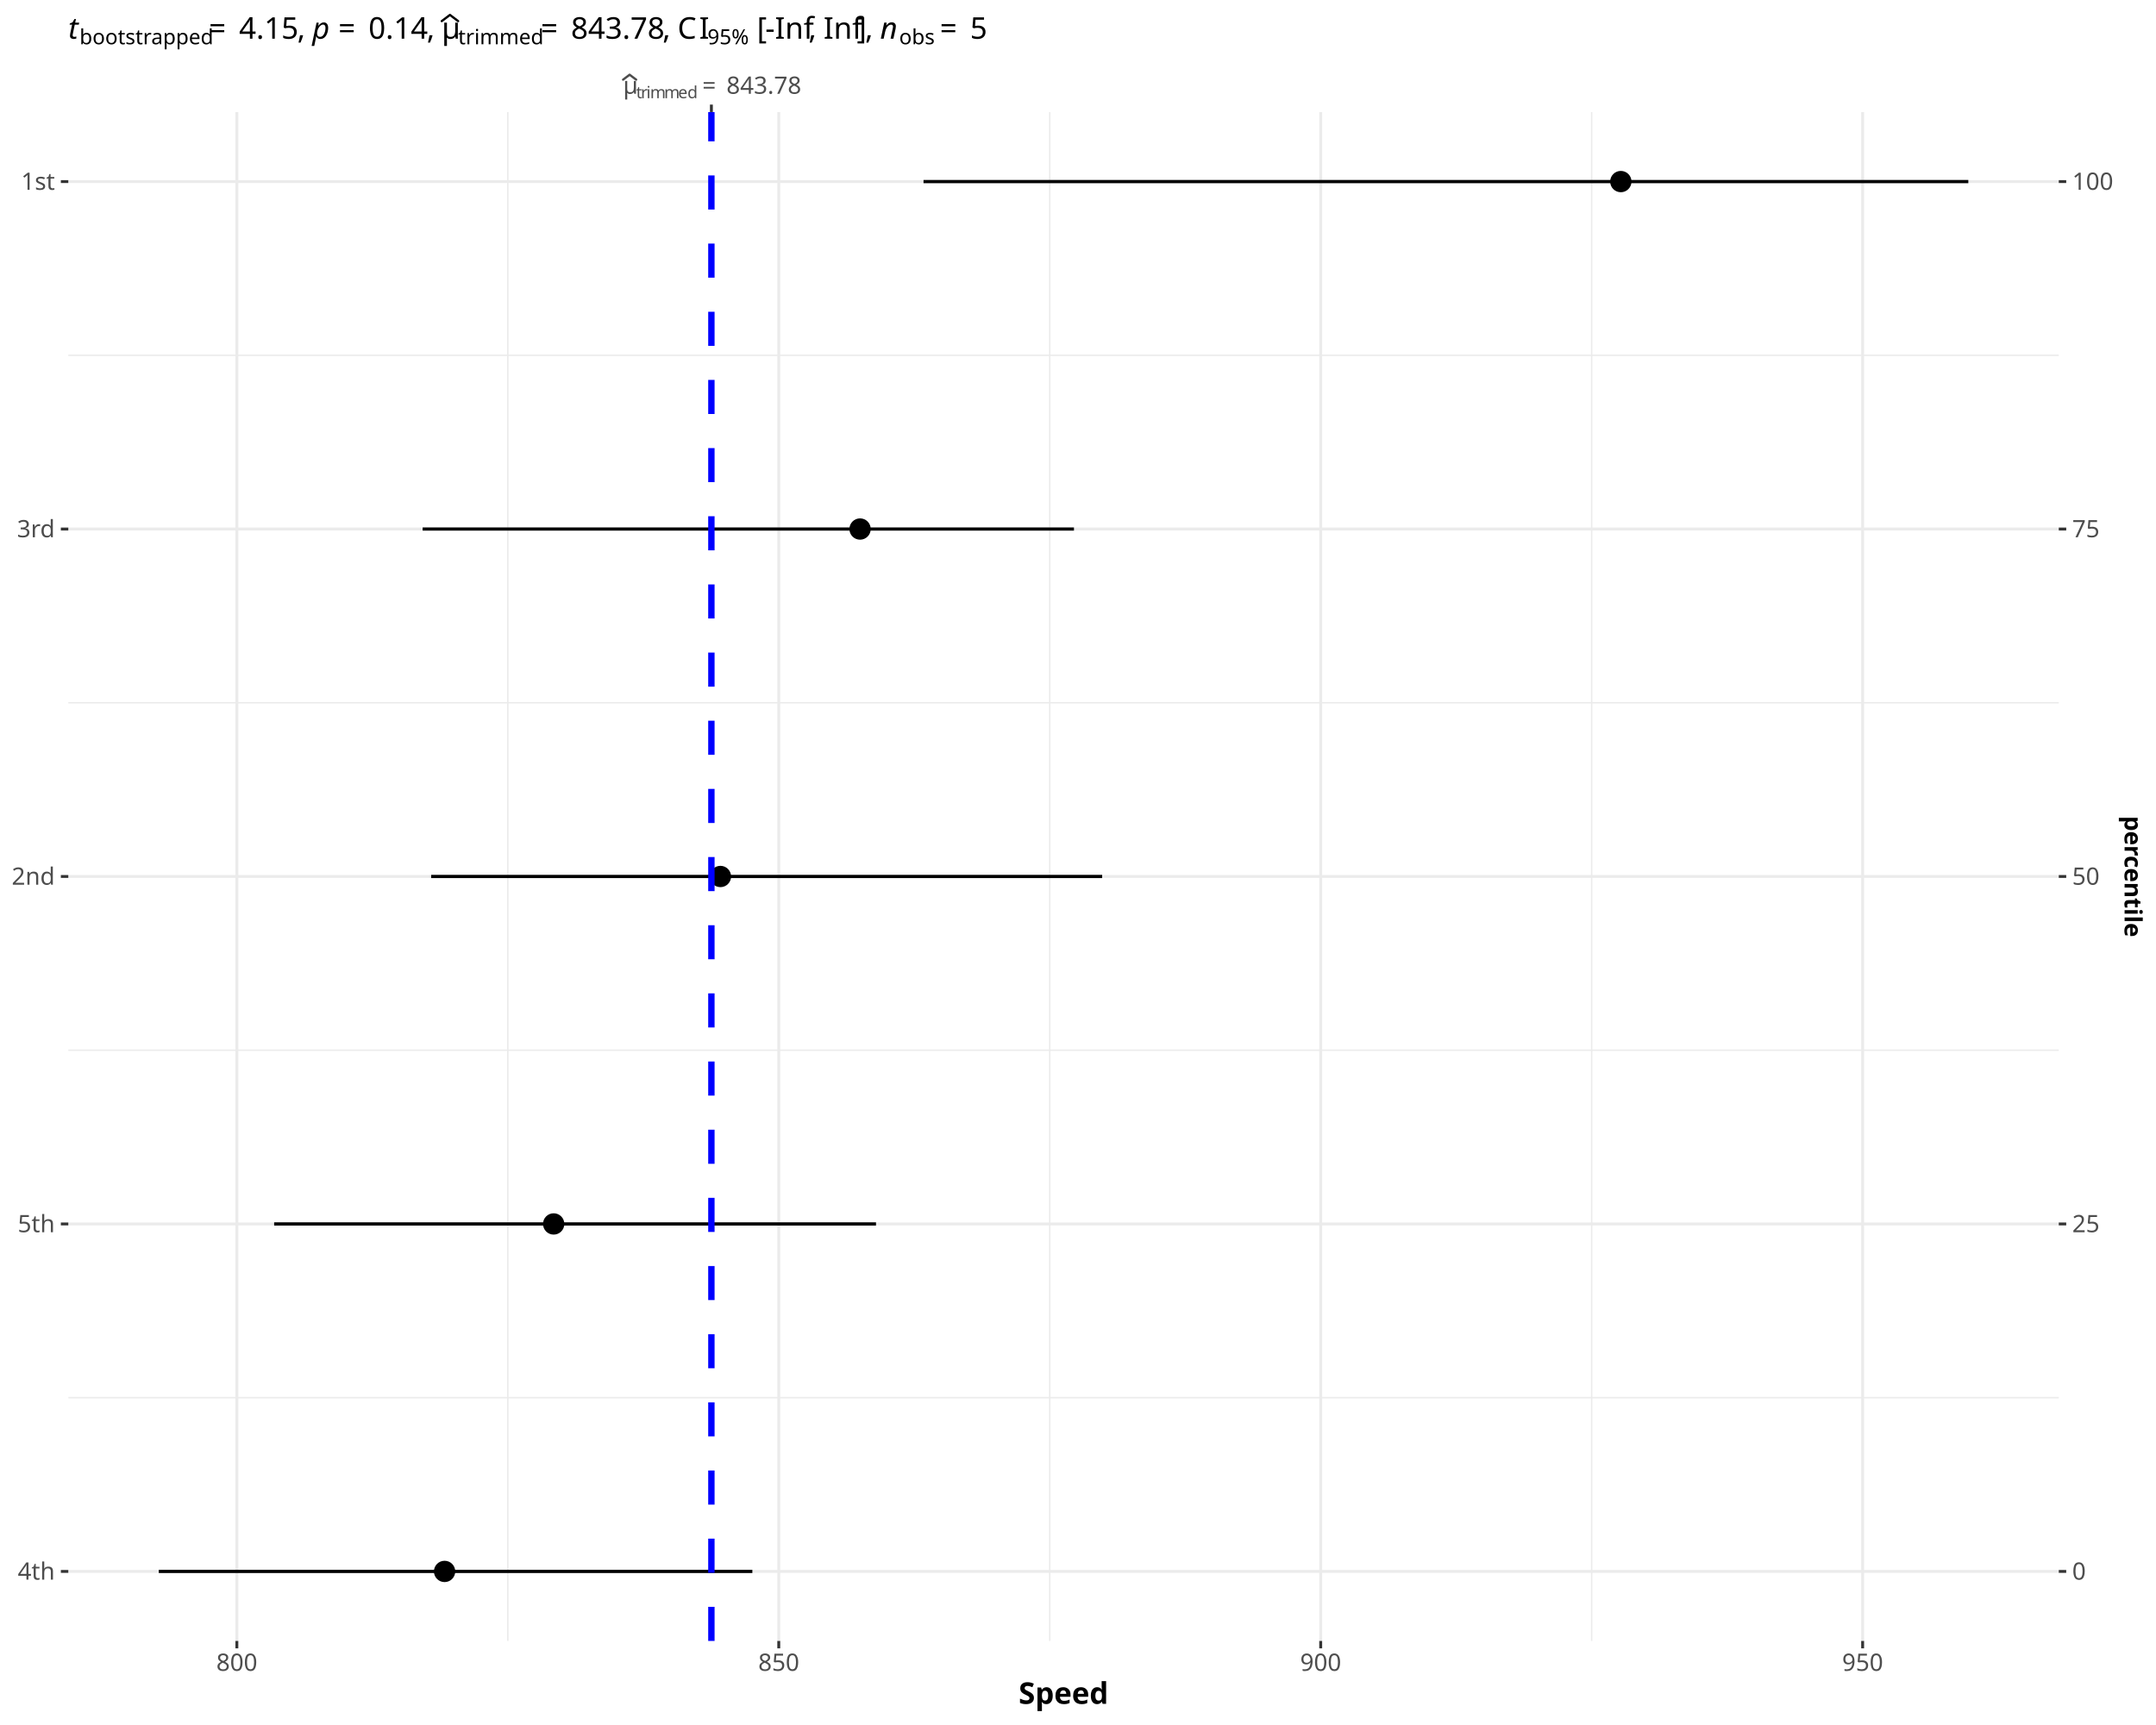
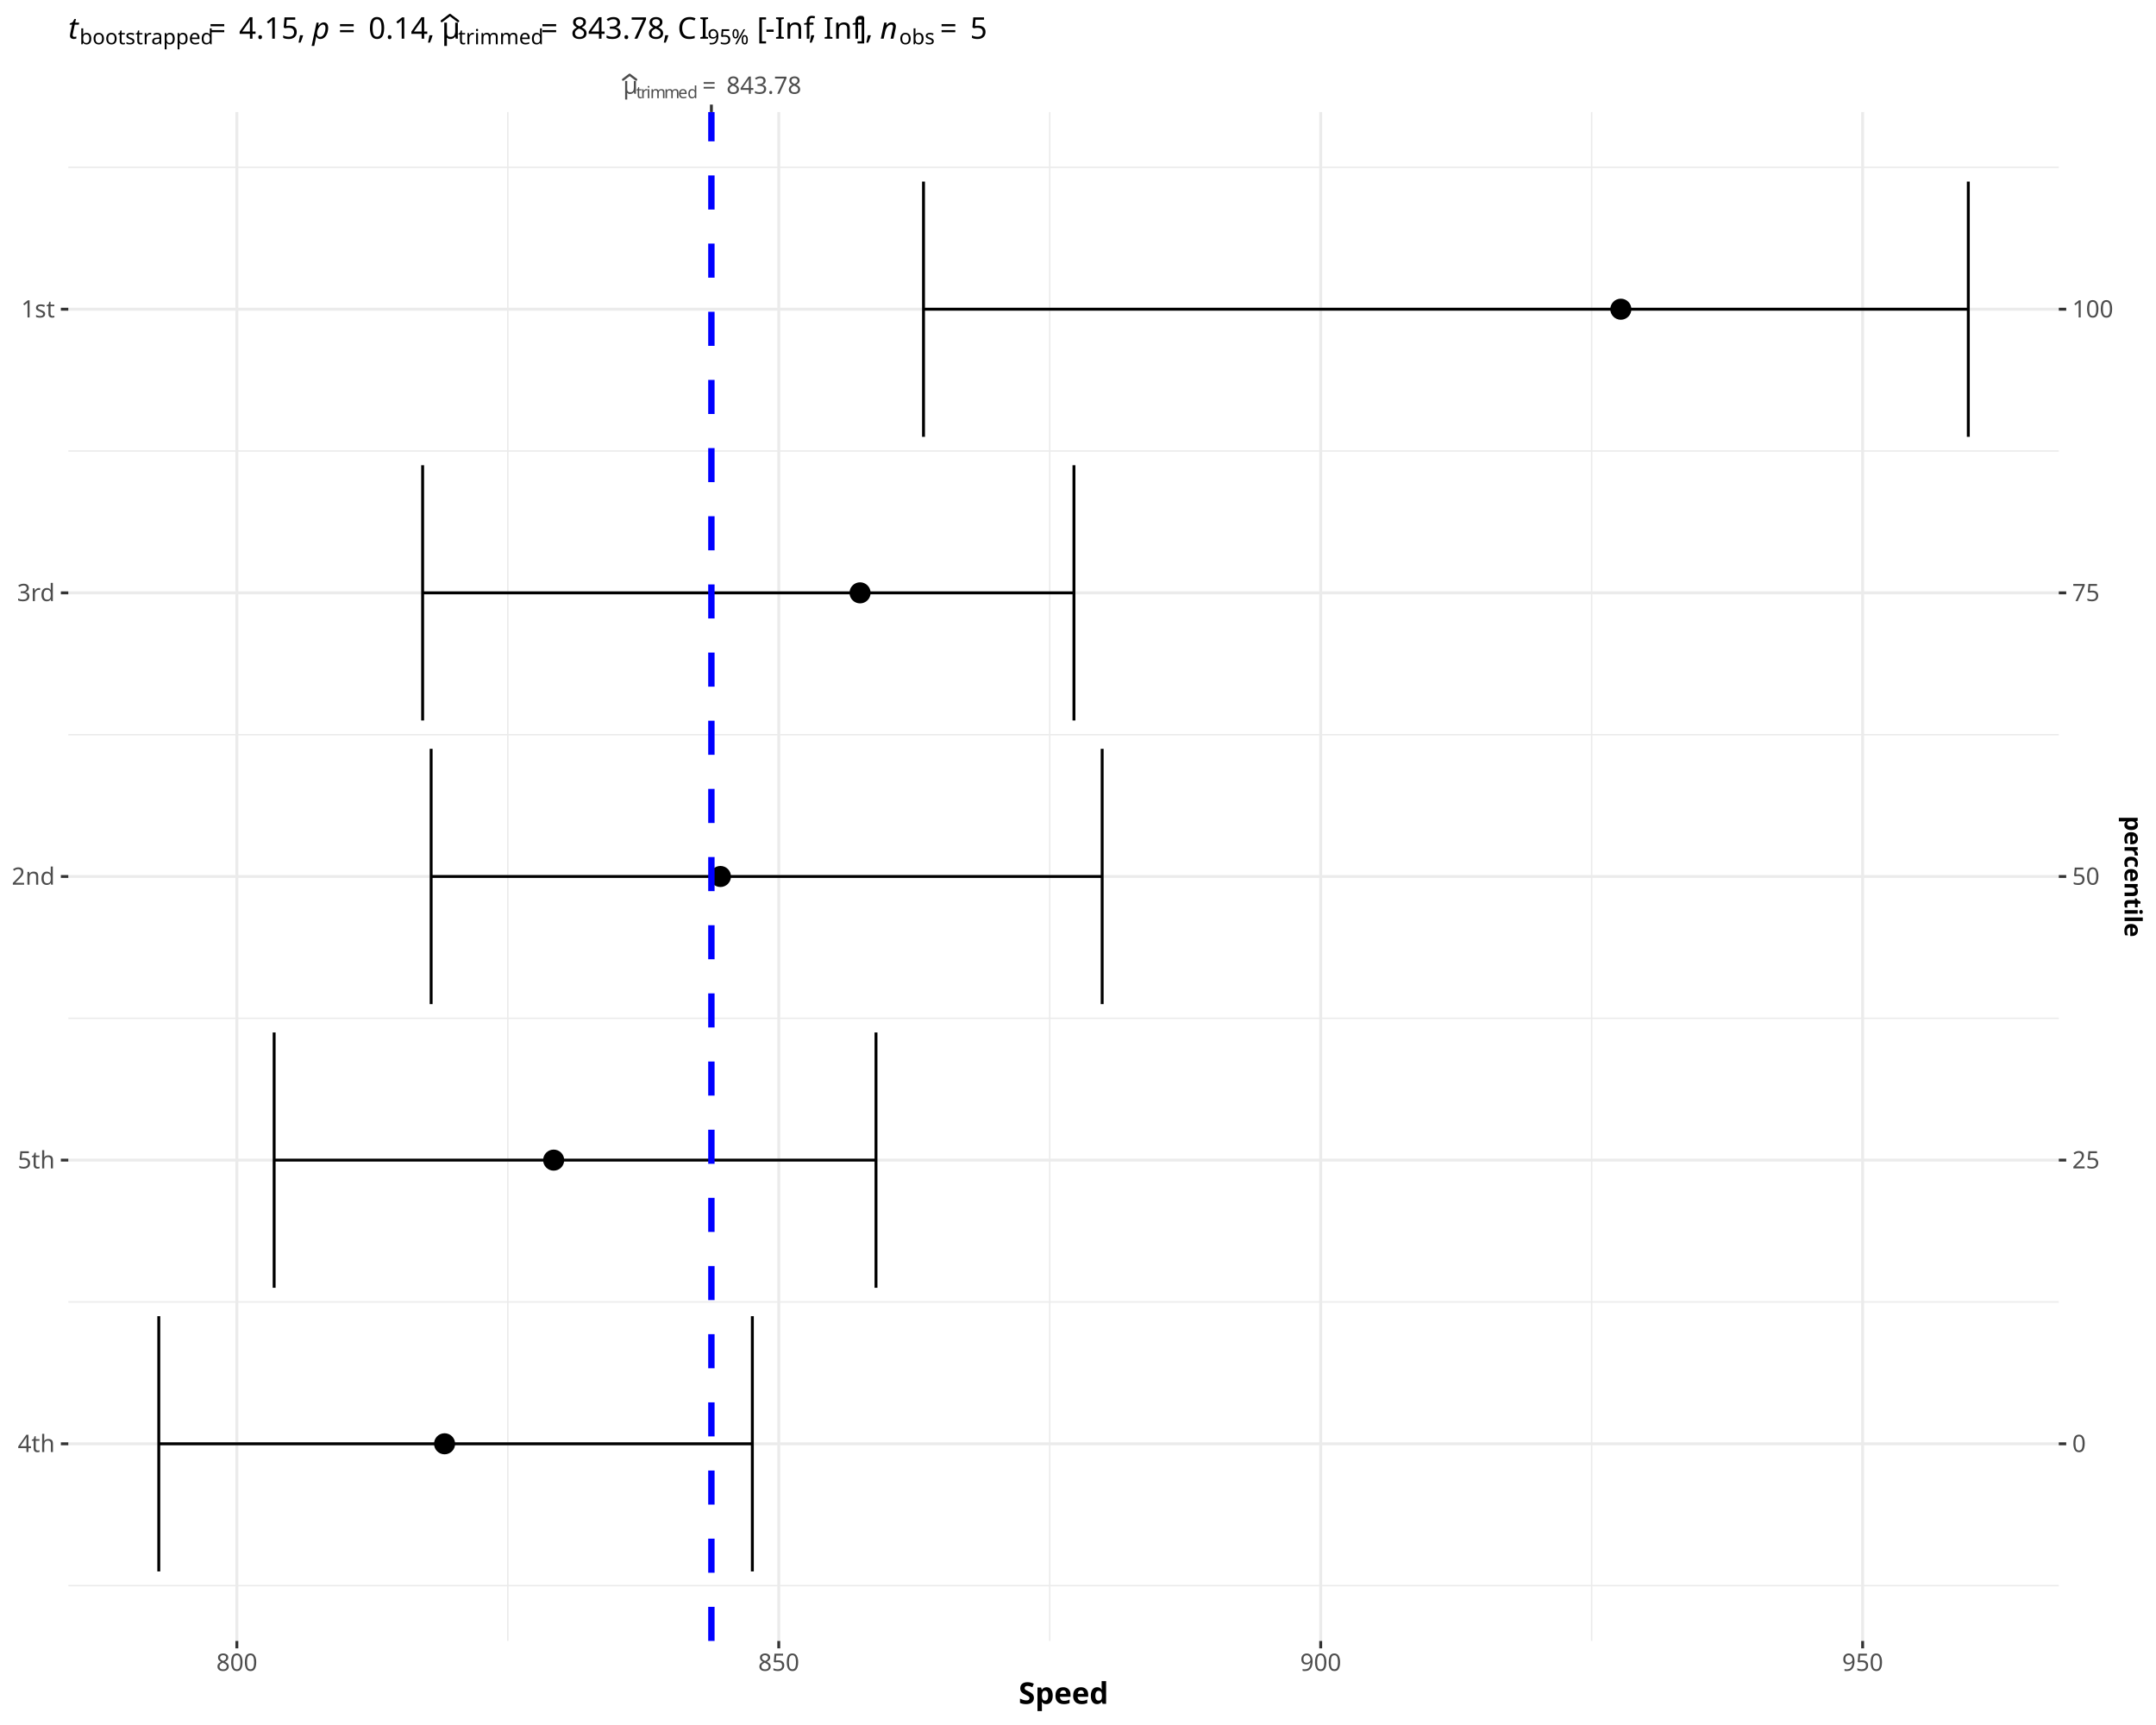
<svg xmlns="http://www.w3.org/2000/svg" class="svglite" data-engine-version="2.0" width="720.00pt" height="576.00pt" viewBox="0 0 720.00 576.00">
  <defs>
    <style type="text/css">
    .svglite line, .svglite polyline, .svglite polygon, .svglite path, .svglite rect, .svglite circle {
      fill: none;
      stroke: #000000;
      stroke-linecap: round;
      stroke-linejoin: round;
      stroke-miterlimit: 10.00;
    }
  </style>
  </defs>
  <rect width="100%" height="100%" style="stroke: none; fill: #FFFFFF;" />
  <defs>
    <clipPath id="cpMC4wMHw3MjAuMDB8MC4wMHw1NzYuMDA=">
      <rect x="0.00" y="0.00" width="720.00" height="576.00" />
    </clipPath>
  </defs>
  <g clip-path="url(#cpMC4wMHw3MjAuMDB8MC4wMHw1NzYuMDA=)">
    <rect x="0.00" y="0.00" width="720.00" height="576.00" style="stroke-width: 0.97; stroke: #FFFFFF; fill: #FFFFFF;" />
  </g>
  <defs>
    <clipPath id="cpMjIuODF8Njg3LjUzfDM3LjQyfDU0Ny45Mg==">
      <rect x="22.81" y="37.42" width="664.72" height="510.50" />
    </clipPath>
  </defs>
  <g clip-path="url(#cpMjIuODF8Njg3LjUzfDM3LjQyfDU0Ny45Mg==)">
    <rect x="22.81" y="37.42" width="664.72" height="510.50" style="stroke-width: 0.97; stroke: none; fill: #FFFFFF;" />
-     <polyline points="22.81,466.70 687.53,466.70 " style="stroke-width: 0.48; stroke: #EBEBEB; stroke-linecap: butt;" />
-     <polyline points="22.81,350.68 687.53,350.68 " style="stroke-width: 0.48; stroke: #EBEBEB; stroke-linecap: butt;" />
-     <polyline points="22.81,234.66 687.53,234.66 " style="stroke-width: 0.48; stroke: #EBEBEB; stroke-linecap: butt;" />
-     <polyline points="22.81,118.64 687.53,118.64 " style="stroke-width: 0.48; stroke: #EBEBEB; stroke-linecap: butt;" />
+     <polyline points="22.81,529.45 687.53,529.45 " style="stroke-width: 0.48; stroke: #EBEBEB; stroke-linecap: butt;" />
+     <polyline points="22.81,434.74 687.53,434.74 " style="stroke-width: 0.48; stroke: #EBEBEB; stroke-linecap: butt;" />
+     <polyline points="22.81,340.03 687.53,340.03 " style="stroke-width: 0.48; stroke: #EBEBEB; stroke-linecap: butt;" />
+     <polyline points="22.81,245.32 687.53,245.32 " style="stroke-width: 0.48; stroke: #EBEBEB; stroke-linecap: butt;" />
+     <polyline points="22.81,150.60 687.53,150.60 " style="stroke-width: 0.48; stroke: #EBEBEB; stroke-linecap: butt;" />
+     <polyline points="22.81,55.89 687.53,55.89 " style="stroke-width: 0.48; stroke: #EBEBEB; stroke-linecap: butt;" />
    <polyline points="169.59,547.92 169.59,37.42 " style="stroke-width: 0.48; stroke: #EBEBEB; stroke-linecap: butt;" />
    <polyline points="350.56,547.92 350.56,37.42 " style="stroke-width: 0.48; stroke: #EBEBEB; stroke-linecap: butt;" />
    <polyline points="531.54,547.92 531.54,37.42 " style="stroke-width: 0.48; stroke: #EBEBEB; stroke-linecap: butt;" />
-     <polyline points="22.81,524.72 687.53,524.72 " style="stroke-width: 0.97; stroke: #EBEBEB; stroke-linecap: butt;" />
-     <polyline points="22.81,408.69 687.53,408.69 " style="stroke-width: 0.97; stroke: #EBEBEB; stroke-linecap: butt;" />
+     <polyline points="22.81,482.10 687.53,482.10 " style="stroke-width: 0.97; stroke: #EBEBEB; stroke-linecap: butt;" />
+     <polyline points="22.81,387.38 687.53,387.38 " style="stroke-width: 0.97; stroke: #EBEBEB; stroke-linecap: butt;" />
    <polyline points="22.81,292.67 687.53,292.67 " style="stroke-width: 0.97; stroke: #EBEBEB; stroke-linecap: butt;" />
-     <polyline points="22.81,176.65 687.53,176.65 " style="stroke-width: 0.97; stroke: #EBEBEB; stroke-linecap: butt;" />
-     <polyline points="22.81,60.63 687.53,60.63 " style="stroke-width: 0.97; stroke: #EBEBEB; stroke-linecap: butt;" />
+     <polyline points="22.81,197.96 687.53,197.96 " style="stroke-width: 0.97; stroke: #EBEBEB; stroke-linecap: butt;" />
+     <polyline points="22.81,103.25 687.53,103.25 " style="stroke-width: 0.97; stroke: #EBEBEB; stroke-linecap: butt;" />
    <polyline points="79.10,547.92 79.10,37.42 " style="stroke-width: 0.97; stroke: #EBEBEB; stroke-linecap: butt;" />
    <polyline points="260.07,547.92 260.07,37.42 " style="stroke-width: 0.97; stroke: #EBEBEB; stroke-linecap: butt;" />
    <polyline points="441.05,547.92 441.05,37.42 " style="stroke-width: 0.97; stroke: #EBEBEB; stroke-linecap: butt;" />
    <polyline points="622.03,547.92 622.03,37.42 " style="stroke-width: 0.97; stroke: #EBEBEB; stroke-linecap: butt;" />
-     <circle cx="148.47" cy="524.72" r="3.56" style="stroke-width: 0.71; stroke: none; fill: #000000;" />
-     <circle cx="184.90" cy="408.69" r="3.56" style="stroke-width: 0.71; stroke: none; fill: #000000;" />
-     <circle cx="240.59" cy="292.67" r="3.56" style="stroke-width: 0.71; stroke: none; fill: #000000;" />
-     <circle cx="287.22" cy="176.65" r="3.56" style="stroke-width: 0.71; stroke: none; fill: #000000;" />
-     <circle cx="541.28" cy="60.63" r="3.56" style="stroke-width: 0.71; stroke: none; fill: #000000;" />
-     <polyline points="251.25,524.72 251.25,524.72 " style="stroke-width: 1.07; stroke-linecap: butt;" />
-     <polyline points="251.25,524.72 53.03,524.72 " style="stroke-width: 1.07; stroke-linecap: butt;" />
-     <polyline points="53.03,524.72 53.03,524.72 " style="stroke-width: 1.07; stroke-linecap: butt;" />
-     <polyline points="292.54,408.69 292.54,408.69 " style="stroke-width: 1.07; stroke-linecap: butt;" />
-     <polyline points="292.54,408.69 91.55,408.69 " style="stroke-width: 1.07; stroke-linecap: butt;" />
-     <polyline points="91.55,408.69 91.55,408.69 " style="stroke-width: 1.07; stroke-linecap: butt;" />
-     <polyline points="368.07,292.67 368.07,292.67 " style="stroke-width: 1.07; stroke-linecap: butt;" />
-     <polyline points="368.07,292.67 143.98,292.67 " style="stroke-width: 1.07; stroke-linecap: butt;" />
-     <polyline points="143.98,292.67 143.98,292.67 " style="stroke-width: 1.07; stroke-linecap: butt;" />
-     <polyline points="358.65,176.65 358.65,176.65 " style="stroke-width: 1.07; stroke-linecap: butt;" />
-     <polyline points="358.65,176.65 141.14,176.65 " style="stroke-width: 1.07; stroke-linecap: butt;" />
-     <polyline points="141.14,176.65 141.14,176.65 " style="stroke-width: 1.07; stroke-linecap: butt;" />
-     <polyline points="657.32,60.63 657.32,60.63 " style="stroke-width: 1.07; stroke-linecap: butt;" />
-     <polyline points="657.32,60.63 308.41,60.63 " style="stroke-width: 1.07; stroke-linecap: butt;" />
-     <polyline points="308.41,60.63 308.41,60.63 " style="stroke-width: 1.07; stroke-linecap: butt;" />
+     <circle cx="148.47" cy="482.10" r="3.52" style="stroke-width: 0.64; stroke: none; fill: #000000;" />
+     <circle cx="184.90" cy="387.38" r="3.52" style="stroke-width: 0.64; stroke: none; fill: #000000;" />
+     <circle cx="240.59" cy="292.67" r="3.52" style="stroke-width: 0.64; stroke: none; fill: #000000;" />
+     <circle cx="287.22" cy="197.96" r="3.52" style="stroke-width: 0.64; stroke: none; fill: #000000;" />
+     <circle cx="541.28" cy="103.25" r="3.52" style="stroke-width: 0.64; stroke: none; fill: #000000;" />
+     <polyline points="251.25,524.72 251.25,439.48 " style="stroke-width: 0.97; stroke-linecap: butt;" />
+     <polyline points="251.25,482.10 53.03,482.10 " style="stroke-width: 0.97; stroke-linecap: butt;" />
+     <polyline points="53.03,524.72 53.03,439.48 " style="stroke-width: 0.97; stroke-linecap: butt;" />
+     <polyline points="292.54,430.00 292.54,344.76 " style="stroke-width: 0.97; stroke-linecap: butt;" />
+     <polyline points="292.54,387.38 91.55,387.38 " style="stroke-width: 0.97; stroke-linecap: butt;" />
+     <polyline points="91.55,430.00 91.55,344.76 " style="stroke-width: 0.97; stroke-linecap: butt;" />
+     <polyline points="368.07,335.29 368.07,250.05 " style="stroke-width: 0.97; stroke-linecap: butt;" />
+     <polyline points="368.07,292.67 143.98,292.67 " style="stroke-width: 0.97; stroke-linecap: butt;" />
+     <polyline points="143.98,335.29 143.98,250.05 " style="stroke-width: 0.97; stroke-linecap: butt;" />
+     <polyline points="358.65,240.58 358.65,155.34 " style="stroke-width: 0.97; stroke-linecap: butt;" />
+     <polyline points="358.65,197.96 141.14,197.96 " style="stroke-width: 0.97; stroke-linecap: butt;" />
+     <polyline points="141.14,240.58 141.14,155.34 " style="stroke-width: 0.97; stroke-linecap: butt;" />
+     <polyline points="657.32,145.87 657.32,60.63 " style="stroke-width: 0.97; stroke-linecap: butt;" />
+     <polyline points="657.32,103.25 308.41,103.25 " style="stroke-width: 0.97; stroke-linecap: butt;" />
+     <polyline points="308.41,145.87 308.41,60.63 " style="stroke-width: 0.97; stroke-linecap: butt;" />
    <line x1="237.57" y1="547.92" x2="237.57" y2="37.42" style="stroke-width: 2.13; stroke: #0000FF; stroke-dasharray: 11.38,11.38; stroke-linecap: butt;" />
  </g>
  <g clip-path="url(#cpMC4wMHw3MjAuMDB8MC4wMHw1NzYuMDA=)">
    <polyline points="237.57,34.93 237.57,37.42 " style="stroke-width: 0.97; stroke: #333333; stroke-linecap: butt;" />
    <text x="208.08" y="31.31" style="font-size: 8.00px; fill: #4D4D4D; font-family: sans;" textLength="4.37px" lengthAdjust="spacingAndGlyphs">μ</text>
    <polyline points="208.08,26.60 210.26,24.95 212.45,26.60 " style="stroke-width: 0.75; stroke: #4D4D4D;" />
    <text x="212.45" y="32.79" style="font-size: 5.60px; fill: #4D4D4D; font-family: sans;" textLength="1.56px" lengthAdjust="spacingAndGlyphs">t</text>
    <text x="214.00" y="32.79" style="font-size: 5.60px; fill: #4D4D4D; font-family: sans;" textLength="1.86px" lengthAdjust="spacingAndGlyphs">r</text>
    <text x="215.87" y="32.79" style="font-size: 5.60px; fill: #4D4D4D; font-family: sans;" textLength="1.24px" lengthAdjust="spacingAndGlyphs">i</text>
    <text x="217.11" y="32.79" style="font-size: 5.60px; fill: #4D4D4D; font-family: sans;" textLength="4.67px" lengthAdjust="spacingAndGlyphs">m</text>
    <text x="221.78" y="32.79" style="font-size: 5.60px; fill: #4D4D4D; font-family: sans;" textLength="4.67px" lengthAdjust="spacingAndGlyphs">m</text>
    <text x="226.45" y="32.79" style="font-size: 5.60px; fill: #4D4D4D; font-family: sans;" textLength="3.11px" lengthAdjust="spacingAndGlyphs">e</text>
    <text x="229.56" y="32.79" style="font-size: 5.60px; fill: #4D4D4D; font-family: sans;" textLength="3.11px" lengthAdjust="spacingAndGlyphs">d</text>
    <text x="234.53" y="31.31" style="font-size: 8.00px; fill: #4D4D4D; font-family: sans;" textLength="6.21px" lengthAdjust="spacingAndGlyphs">=</text>
    <text x="242.59" y="31.31" style="font-size: 8.00px; fill: #4D4D4D; font-family: sans;" textLength="24.47px" lengthAdjust="spacingAndGlyphs">843.78</text>
-     <text x="18.33" y="527.47" text-anchor="end" style="font-size: 8.00px; fill: #4D4D4D; font-family: sans;" textLength="11.12px" lengthAdjust="spacingAndGlyphs">4th</text>
-     <text x="18.33" y="411.45" text-anchor="end" style="font-size: 8.00px; fill: #4D4D4D; font-family: sans;" textLength="11.12px" lengthAdjust="spacingAndGlyphs">5th</text>
+     <text x="18.33" y="484.85" text-anchor="end" style="font-size: 8.00px; fill: #4D4D4D; font-family: sans;" textLength="11.12px" lengthAdjust="spacingAndGlyphs">4th</text>
+     <text x="18.33" y="390.14" text-anchor="end" style="font-size: 8.00px; fill: #4D4D4D; font-family: sans;" textLength="11.12px" lengthAdjust="spacingAndGlyphs">5th</text>
    <text x="18.33" y="295.42" text-anchor="end" style="font-size: 8.00px; fill: #4D4D4D; font-family: sans;" textLength="13.35px" lengthAdjust="spacingAndGlyphs">2nd</text>
-     <text x="18.33" y="179.40" text-anchor="end" style="font-size: 8.00px; fill: #4D4D4D; font-family: sans;" textLength="11.56px" lengthAdjust="spacingAndGlyphs">3rd</text>
-     <text x="18.33" y="63.38" text-anchor="end" style="font-size: 8.00px; fill: #4D4D4D; font-family: sans;" textLength="10.68px" lengthAdjust="spacingAndGlyphs">1st</text>
-     <polyline points="20.32,524.72 22.81,524.72 " style="stroke-width: 0.97; stroke: #333333; stroke-linecap: butt;" />
-     <polyline points="20.32,408.69 22.81,408.69 " style="stroke-width: 0.97; stroke: #333333; stroke-linecap: butt;" />
+     <text x="18.33" y="200.71" text-anchor="end" style="font-size: 8.00px; fill: #4D4D4D; font-family: sans;" textLength="11.56px" lengthAdjust="spacingAndGlyphs">3rd</text>
+     <text x="18.33" y="106.00" text-anchor="end" style="font-size: 8.00px; fill: #4D4D4D; font-family: sans;" textLength="10.68px" lengthAdjust="spacingAndGlyphs">1st</text>
+     <polyline points="20.32,482.10 22.81,482.10 " style="stroke-width: 0.97; stroke: #333333; stroke-linecap: butt;" />
+     <polyline points="20.32,387.38 22.81,387.38 " style="stroke-width: 0.97; stroke: #333333; stroke-linecap: butt;" />
    <polyline points="20.32,292.67 22.81,292.67 " style="stroke-width: 0.97; stroke: #333333; stroke-linecap: butt;" />
-     <polyline points="20.32,176.65 22.81,176.65 " style="stroke-width: 0.97; stroke: #333333; stroke-linecap: butt;" />
-     <polyline points="20.32,60.63 22.81,60.63 " style="stroke-width: 0.97; stroke: #333333; stroke-linecap: butt;" />
-     <polyline points="690.02,524.72 687.53,524.72 " style="stroke-width: 0.97; stroke: #333333; stroke-linecap: butt;" />
-     <polyline points="690.02,408.69 687.53,408.69 " style="stroke-width: 0.97; stroke: #333333; stroke-linecap: butt;" />
+     <polyline points="20.32,197.96 22.81,197.96 " style="stroke-width: 0.97; stroke: #333333; stroke-linecap: butt;" />
+     <polyline points="20.32,103.25 22.81,103.25 " style="stroke-width: 0.97; stroke: #333333; stroke-linecap: butt;" />
+     <polyline points="690.02,482.10 687.53,482.10 " style="stroke-width: 0.97; stroke: #333333; stroke-linecap: butt;" />
+     <polyline points="690.02,387.38 687.53,387.38 " style="stroke-width: 0.97; stroke: #333333; stroke-linecap: butt;" />
    <polyline points="690.02,292.67 687.53,292.67 " style="stroke-width: 0.97; stroke: #333333; stroke-linecap: butt;" />
-     <polyline points="690.02,176.65 687.53,176.65 " style="stroke-width: 0.97; stroke: #333333; stroke-linecap: butt;" />
-     <polyline points="690.02,60.63 687.53,60.63 " style="stroke-width: 0.97; stroke: #333333; stroke-linecap: butt;" />
-     <text x="692.01" y="527.47" style="font-size: 8.00px; fill: #4D4D4D; font-family: sans;" textLength="4.45px" lengthAdjust="spacingAndGlyphs">0</text>
-     <text x="692.01" y="411.45" style="font-size: 8.00px; fill: #4D4D4D; font-family: sans;" textLength="8.90px" lengthAdjust="spacingAndGlyphs">25</text>
+     <polyline points="690.02,197.96 687.53,197.96 " style="stroke-width: 0.97; stroke: #333333; stroke-linecap: butt;" />
+     <polyline points="690.02,103.25 687.53,103.25 " style="stroke-width: 0.97; stroke: #333333; stroke-linecap: butt;" />
+     <text x="692.01" y="484.85" style="font-size: 8.00px; fill: #4D4D4D; font-family: sans;" textLength="4.45px" lengthAdjust="spacingAndGlyphs">0</text>
+     <text x="692.01" y="390.14" style="font-size: 8.00px; fill: #4D4D4D; font-family: sans;" textLength="8.90px" lengthAdjust="spacingAndGlyphs">25</text>
    <text x="692.01" y="295.42" style="font-size: 8.00px; fill: #4D4D4D; font-family: sans;" textLength="8.90px" lengthAdjust="spacingAndGlyphs">50</text>
-     <text x="692.01" y="179.40" style="font-size: 8.00px; fill: #4D4D4D; font-family: sans;" textLength="8.90px" lengthAdjust="spacingAndGlyphs">75</text>
-     <text x="692.01" y="63.38" style="font-size: 8.00px; fill: #4D4D4D; font-family: sans;" textLength="13.35px" lengthAdjust="spacingAndGlyphs">100</text>
+     <text x="692.01" y="200.71" style="font-size: 8.00px; fill: #4D4D4D; font-family: sans;" textLength="8.90px" lengthAdjust="spacingAndGlyphs">75</text>
+     <text x="692.01" y="106.00" style="font-size: 8.00px; fill: #4D4D4D; font-family: sans;" textLength="13.35px" lengthAdjust="spacingAndGlyphs">100</text>
    <polyline points="79.10,550.41 79.10,547.92 " style="stroke-width: 0.97; stroke: #333333; stroke-linecap: butt;" />
    <polyline points="260.07,550.41 260.07,547.92 " style="stroke-width: 0.97; stroke: #333333; stroke-linecap: butt;" />
    <polyline points="441.05,550.41 441.05,547.92 " style="stroke-width: 0.97; stroke: #333333; stroke-linecap: butt;" />
    <polyline points="622.03,550.41 622.03,547.92 " style="stroke-width: 0.97; stroke: #333333; stroke-linecap: butt;" />
    <text x="79.10" y="557.91" text-anchor="middle" style="font-size: 8.00px; fill: #4D4D4D; font-family: sans;" textLength="13.35px" lengthAdjust="spacingAndGlyphs">800</text>
    <text x="260.07" y="557.91" text-anchor="middle" style="font-size: 8.00px; fill: #4D4D4D; font-family: sans;" textLength="13.35px" lengthAdjust="spacingAndGlyphs">850</text>
    <text x="441.05" y="557.91" text-anchor="middle" style="font-size: 8.00px; fill: #4D4D4D; font-family: sans;" textLength="13.35px" lengthAdjust="spacingAndGlyphs">900</text>
    <text x="622.03" y="557.91" text-anchor="middle" style="font-size: 8.00px; fill: #4D4D4D; font-family: sans;" textLength="13.35px" lengthAdjust="spacingAndGlyphs">950</text>
    <text x="355.17" y="568.94" text-anchor="middle" style="font-size: 10.00px; font-weight: bold; font-family: sans;" textLength="28.92px" lengthAdjust="spacingAndGlyphs">Speed</text>
    <text transform="translate(709.51,292.67) rotate(90)" text-anchor="middle" style="font-size: 8.00px; font-weight: bold; font-family: sans;" textLength="34.69px" lengthAdjust="spacingAndGlyphs">percentile</text>
    <text x="22.81" y="12.93" style="font-size: 10.00px; font-style: italic; font-family: sans;" textLength="2.78px" lengthAdjust="spacingAndGlyphs">t</text>
    <text x="26.56" y="14.78" style="font-size: 7.00px; font-family: sans;" textLength="40.87px" lengthAdjust="spacingAndGlyphs">bootstrapped</text>
    <text x="69.75" y="12.93" style="font-size: 10.00px; font-family: sans;" textLength="7.76px" lengthAdjust="spacingAndGlyphs">=</text>
    <text x="79.83" y="12.93" style="font-size: 10.00px; font-family: sans;" textLength="19.46px" lengthAdjust="spacingAndGlyphs">4.15</text>
    <text x="99.29" y="12.93" style="font-size: 10.00px; font-family: sans;" textLength="2.50px" lengthAdjust="spacingAndGlyphs">,</text>
    <text x="101.79" y="12.93" style="font-size: 10.00px; font-family: sans;" textLength="2.50px" lengthAdjust="spacingAndGlyphs"> </text>
    <text x="104.29" y="12.93" style="font-size: 10.00px; font-style: italic; font-family: sans;" textLength="5.56px" lengthAdjust="spacingAndGlyphs">p</text>
    <text x="112.98" y="12.93" style="font-size: 10.00px; font-family: sans;" textLength="7.76px" lengthAdjust="spacingAndGlyphs">=</text>
    <text x="123.06" y="12.93" style="font-size: 10.00px; font-family: sans;" textLength="19.46px" lengthAdjust="spacingAndGlyphs">0.14</text>
    <text x="142.52" y="12.93" style="font-size: 10.00px; font-family: sans;" textLength="2.50px" lengthAdjust="spacingAndGlyphs">,</text>
    <text x="145.02" y="12.93" style="font-size: 10.00px; font-family: sans;" textLength="2.50px" lengthAdjust="spacingAndGlyphs"> </text>
    <text x="147.52" y="12.93" style="font-size: 10.00px; font-family: sans;" textLength="5.47px" lengthAdjust="spacingAndGlyphs">μ</text>
    <polyline points="147.52,7.05 150.26,4.98 152.99,7.05 " style="stroke-width: 0.75;" />
    <text x="152.99" y="14.78" style="font-size: 7.00px; font-family: sans;" textLength="25.28px" lengthAdjust="spacingAndGlyphs">trimmed</text>
    <text x="180.59" y="12.93" style="font-size: 10.00px; font-family: sans;" textLength="7.76px" lengthAdjust="spacingAndGlyphs">=</text>
    <text x="190.67" y="12.93" style="font-size: 10.00px; font-family: sans;" textLength="30.59px" lengthAdjust="spacingAndGlyphs">843.78</text>
    <text x="221.26" y="12.93" style="font-size: 10.00px; font-family: sans;" textLength="2.50px" lengthAdjust="spacingAndGlyphs">,</text>
    <text x="223.76" y="12.93" style="font-size: 10.00px; font-family: sans;" textLength="2.50px" lengthAdjust="spacingAndGlyphs"> </text>
    <text x="226.26" y="12.93" style="font-size: 10.00px; font-family: sans;" textLength="7.22px" lengthAdjust="spacingAndGlyphs">C</text>
    <text x="233.48" y="12.93" style="font-size: 10.00px; font-family: sans;" textLength="2.78px" lengthAdjust="spacingAndGlyphs">I</text>
    <text x="236.26" y="14.78" style="font-size: 7.00px; font-family: sans;" textLength="14.01px" lengthAdjust="spacingAndGlyphs">95%</text>
    <text x="250.27" y="12.93" style="font-size: 10.00px; font-family: sans;" textLength="2.50px" lengthAdjust="spacingAndGlyphs"> </text>
    <text x="252.78" y="12.93" style="font-size: 10.00px; font-family: sans;" textLength="2.78px" lengthAdjust="spacingAndGlyphs">[</text>
    <text x="255.55" y="12.93" style="font-size: 10.00px; font-family: sans;" textLength="14.45px" lengthAdjust="spacingAndGlyphs">-Inf</text>
    <text x="270.00" y="12.93" style="font-size: 10.00px; font-family: sans;" textLength="2.50px" lengthAdjust="spacingAndGlyphs">,</text>
    <text x="272.50" y="12.93" style="font-size: 10.00px; font-family: sans;" textLength="2.50px" lengthAdjust="spacingAndGlyphs"> </text>
    <text x="275.01" y="12.93" style="font-size: 10.00px; font-family: sans;" textLength="11.12px" lengthAdjust="spacingAndGlyphs">Inf</text>
    <text x="286.12" y="12.93" style="font-size: 10.00px; font-family: sans;" textLength="2.78px" lengthAdjust="spacingAndGlyphs">]</text>
    <text x="288.90" y="12.93" style="font-size: 10.00px; font-family: sans;" textLength="2.50px" lengthAdjust="spacingAndGlyphs">,</text>
    <text x="291.40" y="12.93" style="font-size: 10.00px; font-family: sans;" textLength="2.50px" lengthAdjust="spacingAndGlyphs"> </text>
    <text x="293.91" y="12.93" style="font-size: 10.00px; font-style: italic; font-family: sans;" textLength="5.56px" lengthAdjust="spacingAndGlyphs">n</text>
    <text x="300.27" y="14.78" style="font-size: 7.00px; font-family: sans;" textLength="11.29px" lengthAdjust="spacingAndGlyphs">obs</text>
    <text x="313.88" y="12.93" style="font-size: 10.00px; font-family: sans;" textLength="7.76px" lengthAdjust="spacingAndGlyphs">=</text>
    <text x="323.96" y="12.93" style="font-size: 10.00px; font-family: sans;" textLength="5.56px" lengthAdjust="spacingAndGlyphs">5</text>
  </g>
</svg>
